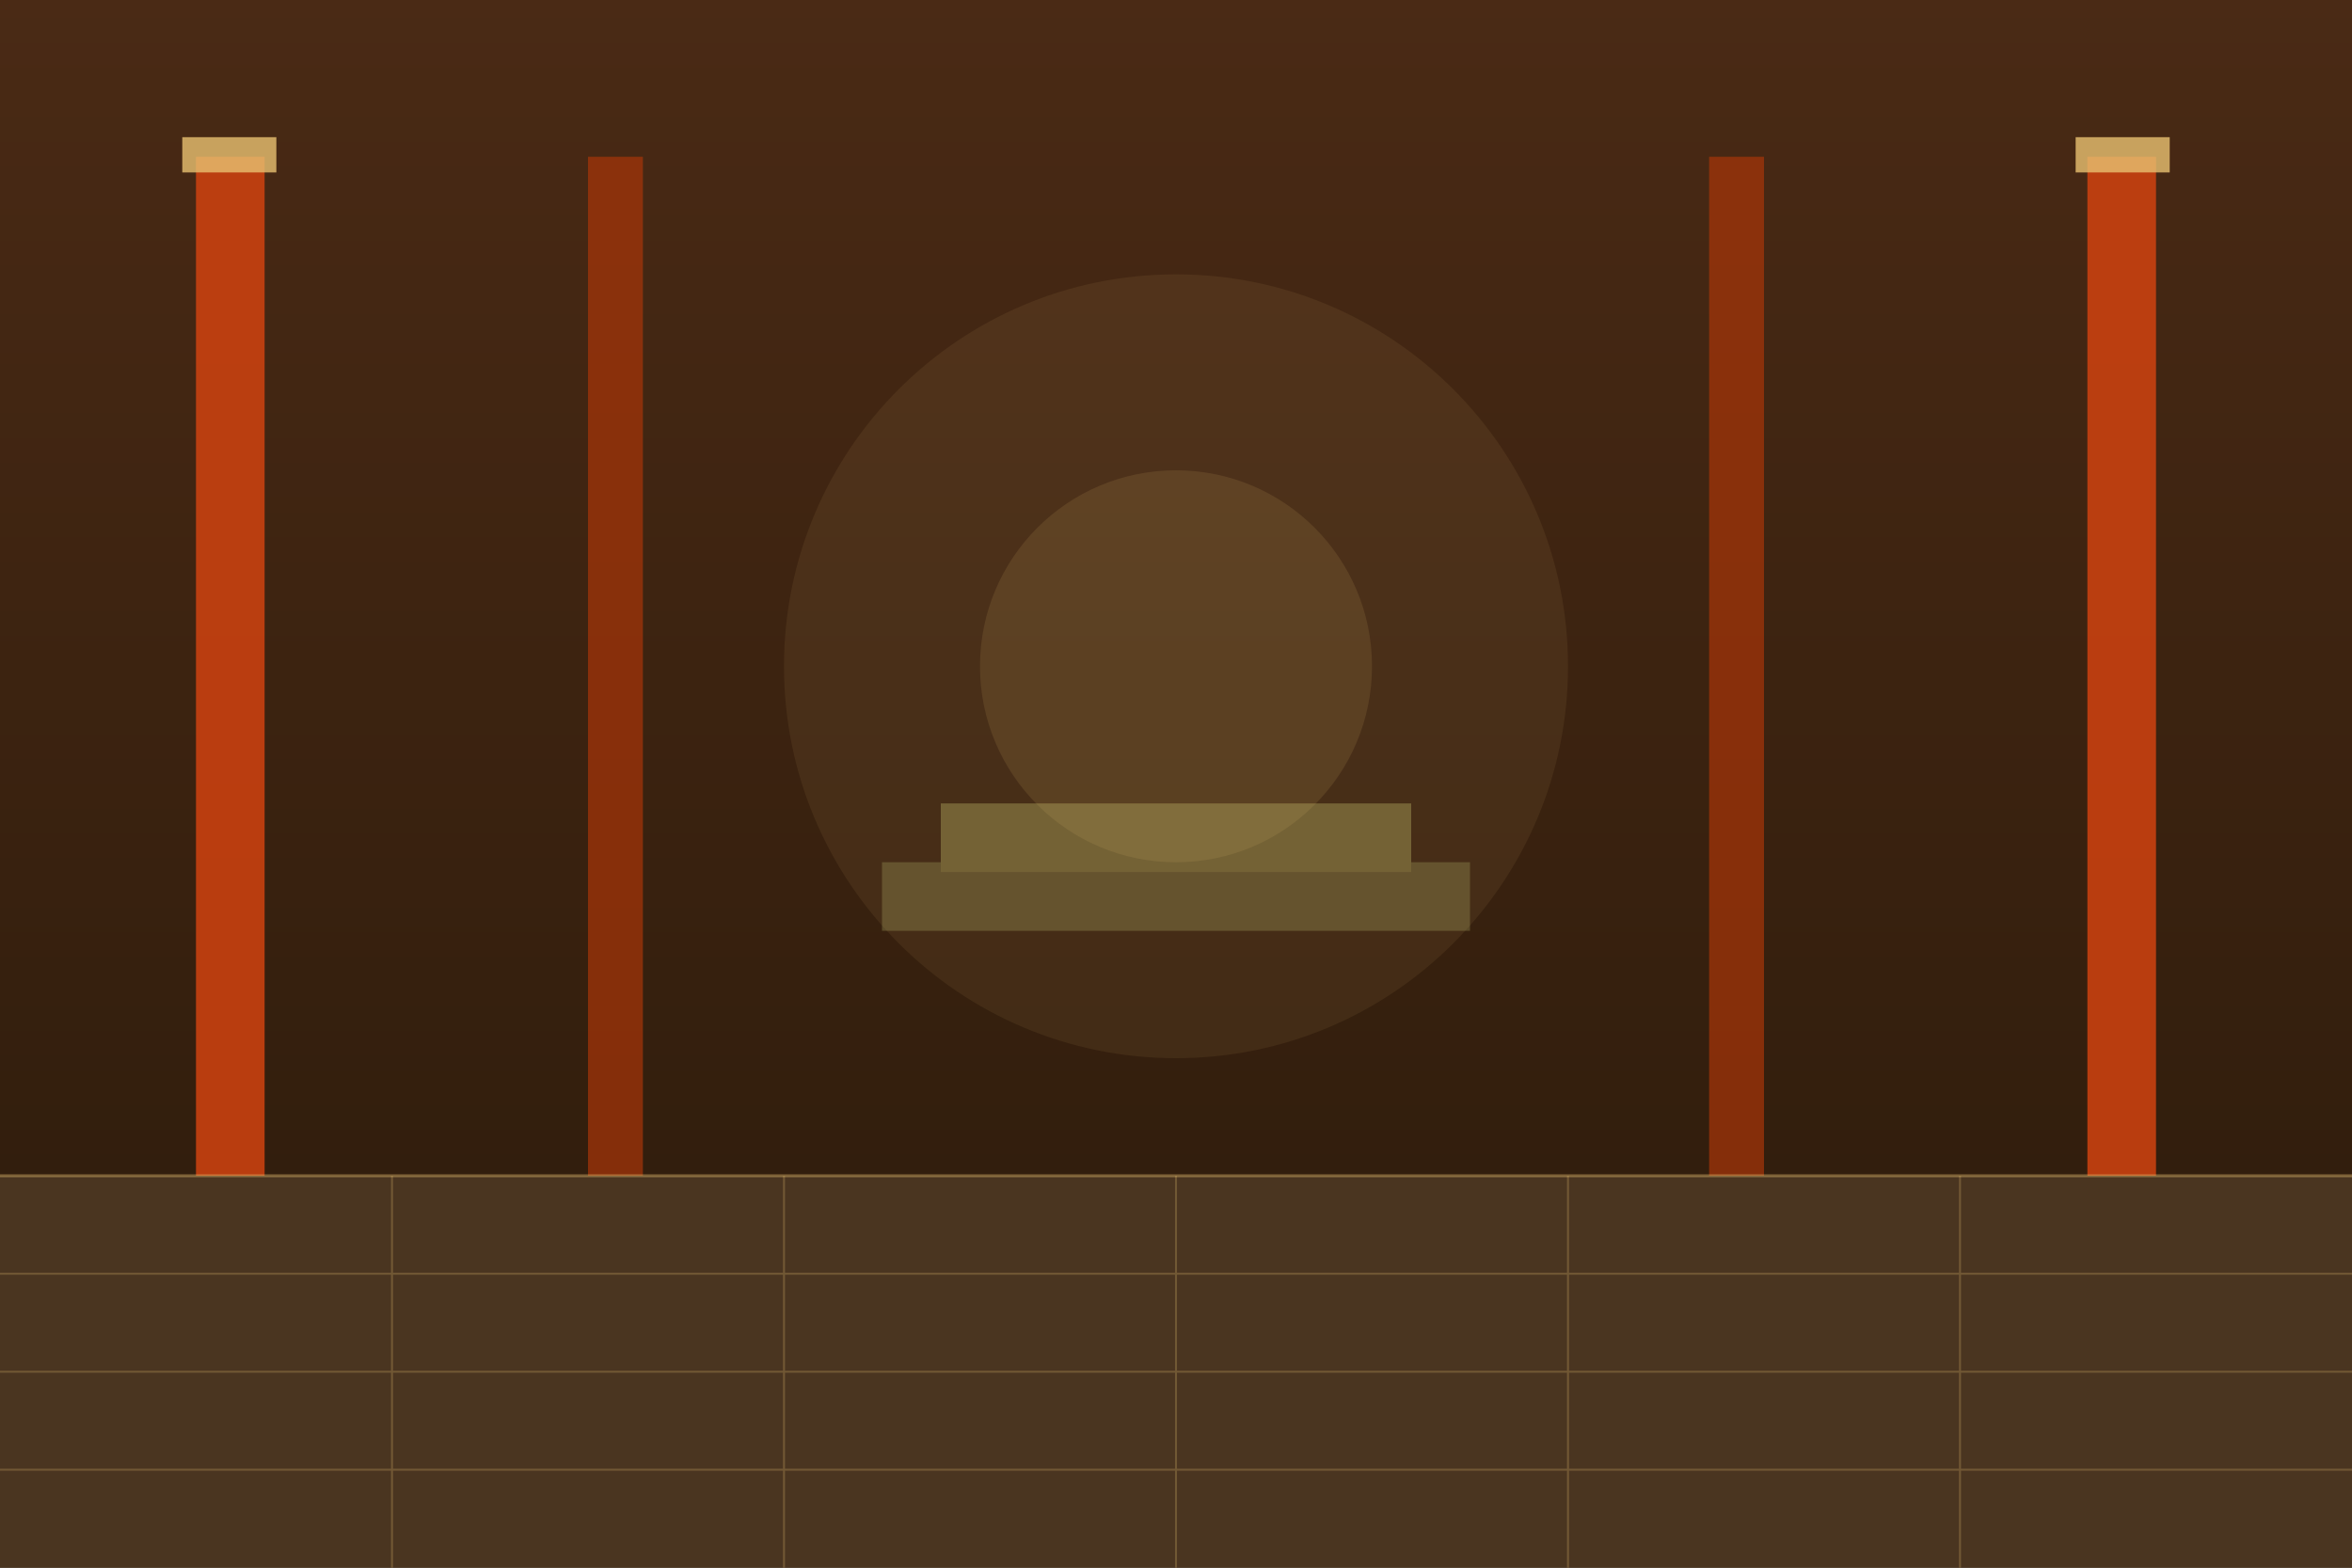
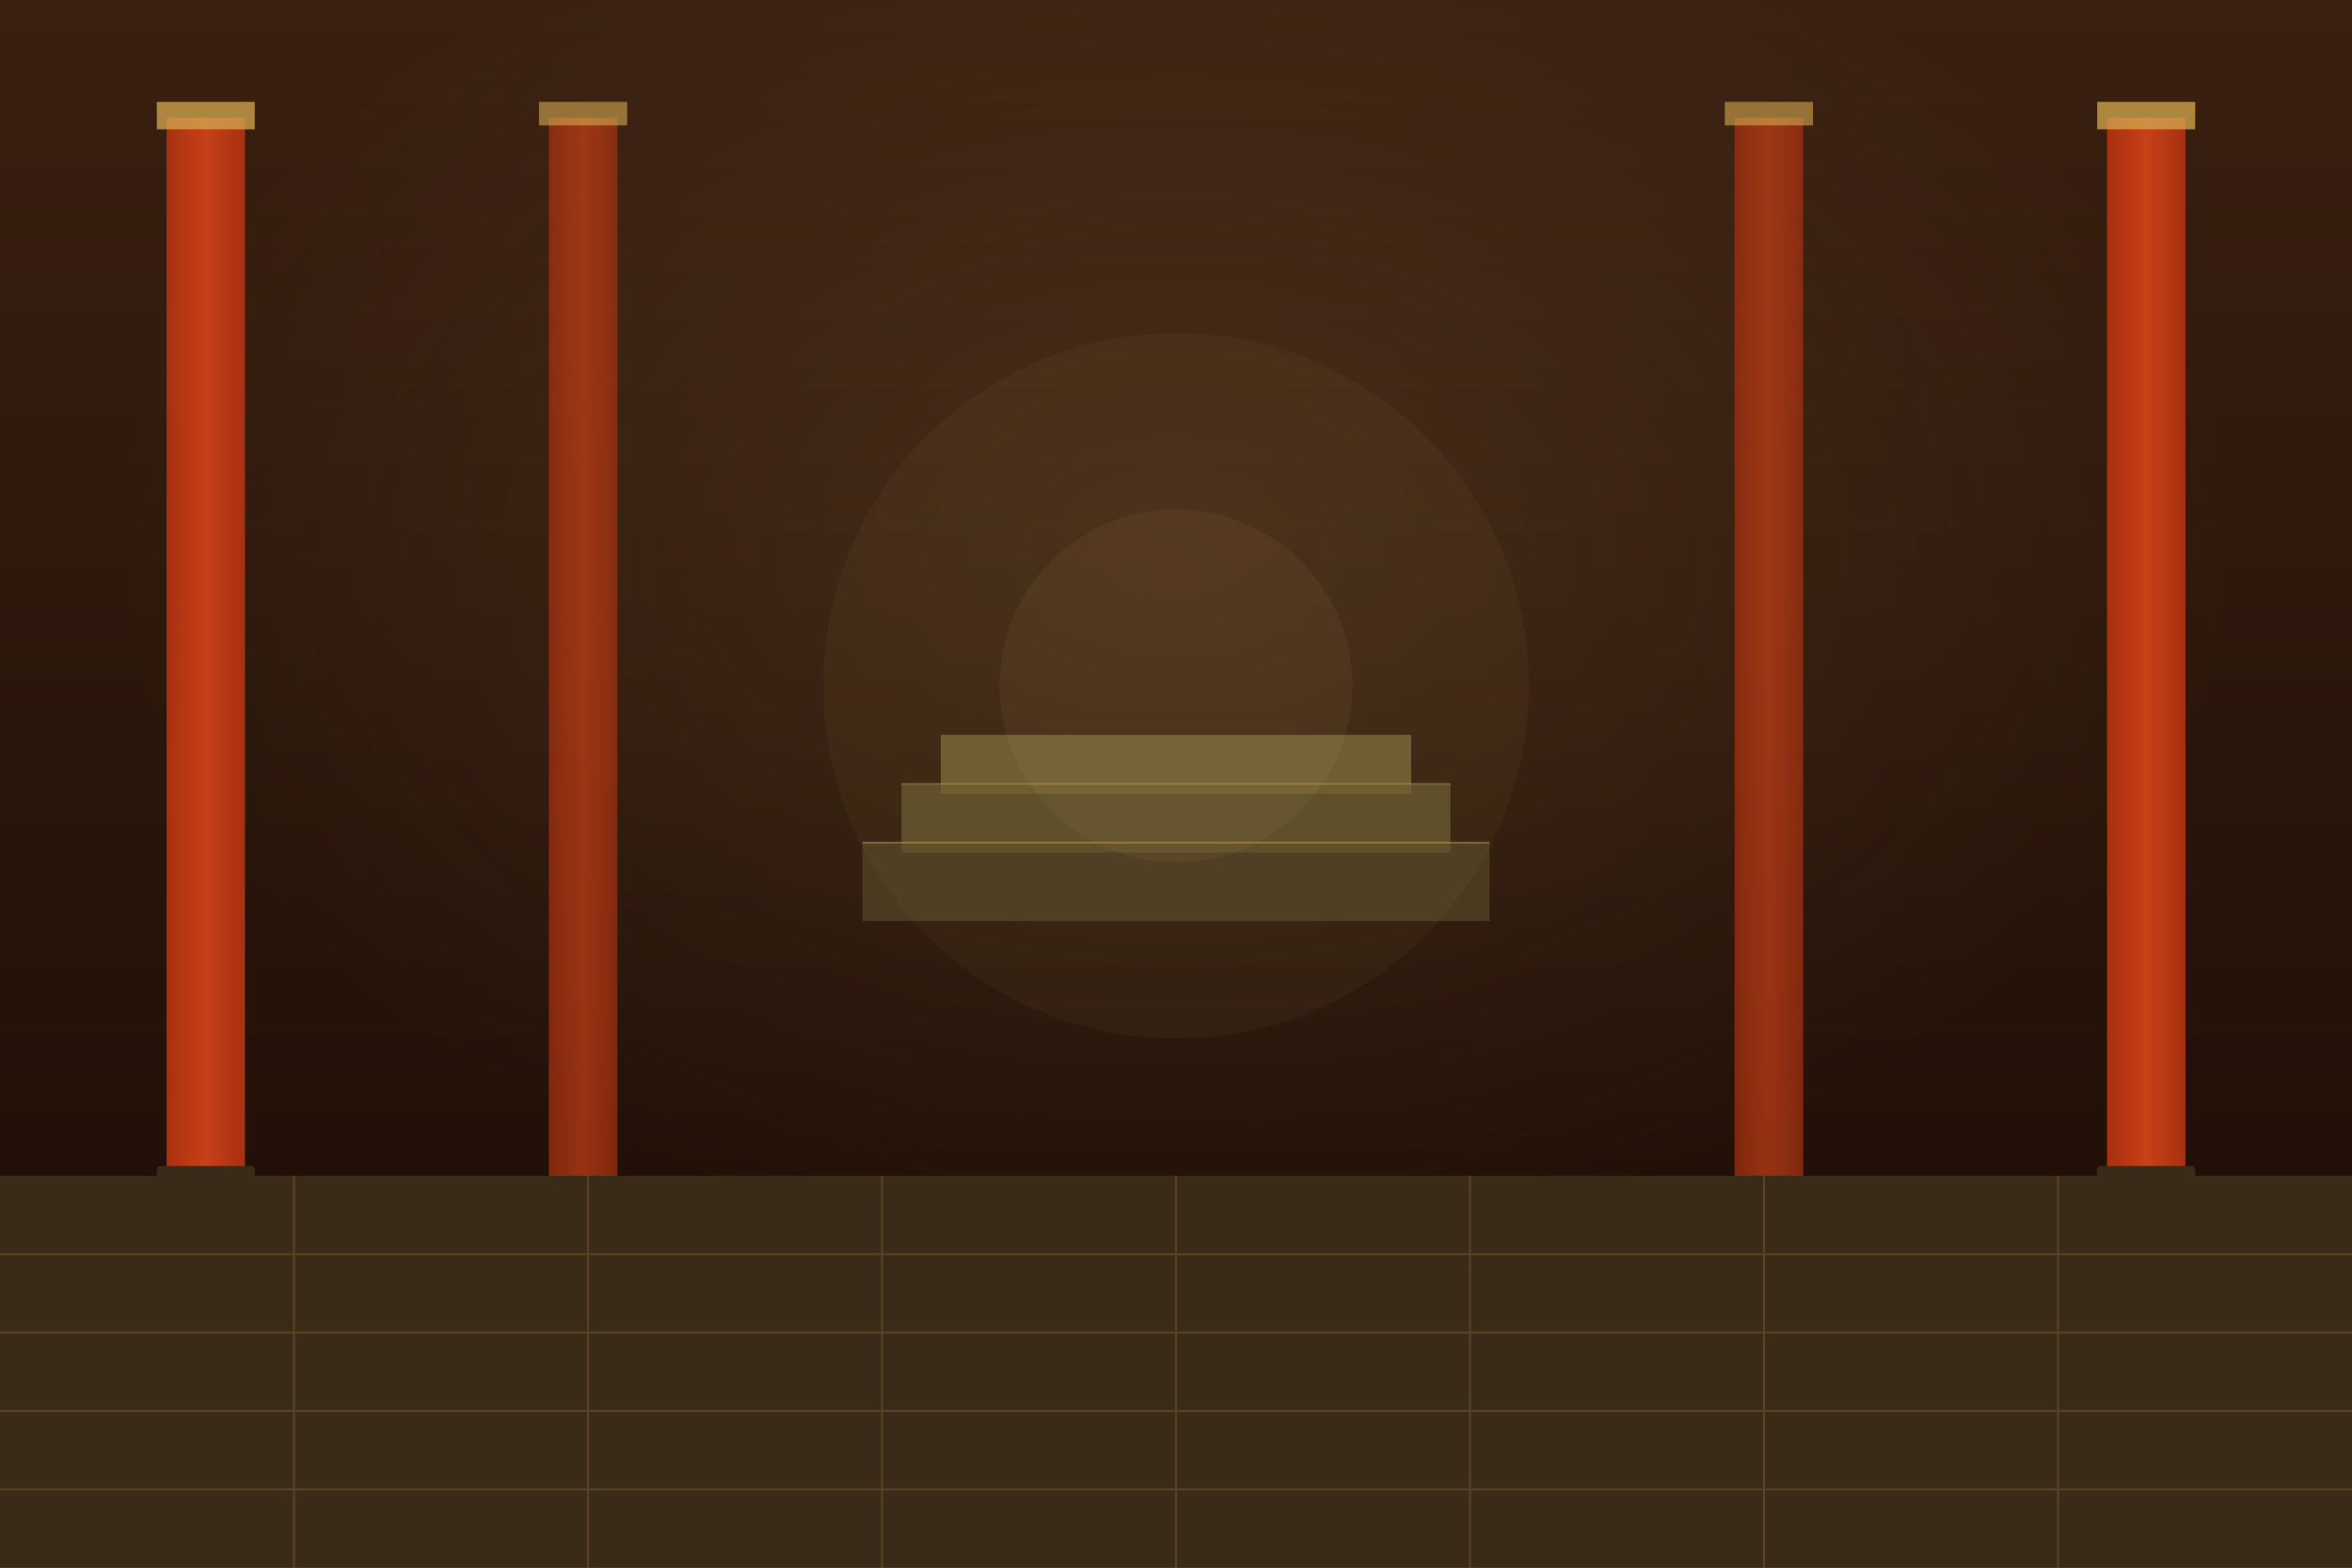
<svg xmlns="http://www.w3.org/2000/svg" viewBox="0 0 1200 800">
  <defs>
    <linearGradient id="hallBg" x1="0%" y1="0%" x2="0%" y2="100%">
-       <stop offset="0%" stop-color="#4a2a15" />
-       <stop offset="100%" stop-color="#2a1a0a" />
+       <stop offset="0%" stop-color="#3a2010" />
+       <stop offset="100%" stop-color="#1a0a05" />
    </linearGradient>
+     <linearGradient id="pillarGrad" x1="0%" y1="0%" x2="100%" y2="0%">
+       <stop offset="0%" stop-color="#a83010" />
+       <stop offset="50%" stop-color="#c84018" />
+       <stop offset="100%" stop-color="#a83010" />
+     </linearGradient>
+     <radialGradient id="hallLight" cx="50%" cy="35%" r="45%">
+       <stop offset="0%" stop-color="#e8c070" stop-opacity="0.12" />
+       <stop offset="100%" stop-color="#e8c070" stop-opacity="0" />
+     </radialGradient>
  </defs>
  <rect width="1200" height="800" fill="url(#hallBg)" />
-   <rect x="100" y="80" width="35" height="520" fill="#c84010" opacity="0.9" />
-   <rect x="1065" y="80" width="35" height="520" fill="#c84010" opacity="0.9" />
-   <rect x="300" y="80" width="28" height="520" fill="#a83508" opacity="0.7" />
-   <rect x="872" y="80" width="28" height="520" fill="#a83508" opacity="0.7" />
-   <rect x="93" y="70" width="48" height="18" fill="#e8c070" opacity="0.8" />
-   <rect x="1059" y="70" width="48" height="18" fill="#e8c070" opacity="0.8" />
-   <rect x="0" y="600" width="1200" height="200" fill="#4a3520" />
-   <line x1="0" y1="600" x2="1200" y2="600" stroke="#e8c070" stroke-width="1.5" opacity="0.4" />
-   <g opacity="0.25">
-     <line x1="0" y1="650" x2="1200" y2="650" stroke="#e8c070" />
-     <line x1="0" y1="700" x2="1200" y2="700" stroke="#e8c070" />
-     <line x1="0" y1="750" x2="1200" y2="750" stroke="#e8c070" />
-     <line x1="200" y1="600" x2="200" y2="800" stroke="#e8c070" />
-     <line x1="400" y1="600" x2="400" y2="800" stroke="#e8c070" />
-     <line x1="600" y1="600" x2="600" y2="800" stroke="#e8c070" />
-     <line x1="800" y1="600" x2="800" y2="800" stroke="#e8c070" />
-     <line x1="1000" y1="600" x2="1000" y2="800" stroke="#e8c070" />
+   <rect width="1200" height="800" fill="url(#hallLight)" />
+   <rect x="85" y="60" width="40" height="540" fill="url(#pillarGrad)" />
+   <rect x="1075" y="60" width="40" height="540" fill="url(#pillarGrad)" />
+   <rect x="280" y="60" width="35" height="540" fill="url(#pillarGrad)" opacity="0.7" />
+   <rect x="885" y="60" width="35" height="540" fill="url(#pillarGrad)" opacity="0.7" />
+   <rect x="80" y="52" width="50" height="14" fill="#d4a850" opacity="0.75" />
+   <rect x="1070" y="52" width="50" height="14" fill="#d4a850" opacity="0.75" />
+   <rect x="275" y="52" width="45" height="12" fill="#d4a850" opacity="0.6" />
+   <rect x="880" y="52" width="45" height="12" fill="#d4a850" opacity="0.6" />
+   <rect x="80" y="595" width="50" height="10" fill="#3a2a18" rx="2" />
+   <rect x="1070" y="595" width="50" height="10" fill="#3a2a18" rx="2" />
+   <rect x="0" y="600" width="1200" height="200" fill="#3a2a18" />
+   <g opacity="0.2">
+     <line x1="0" y1="640" x2="1200" y2="640" stroke="#d4a850" />
+     <line x1="0" y1="680" x2="1200" y2="680" stroke="#d4a850" />
+     <line x1="0" y1="720" x2="1200" y2="720" stroke="#d4a850" />
+     <line x1="0" y1="760" x2="1200" y2="760" stroke="#d4a850" />
+     <line x1="150" y1="600" x2="150" y2="800" stroke="#d4a850" />
+     <line x1="300" y1="600" x2="300" y2="800" stroke="#d4a850" />
+     <line x1="450" y1="600" x2="450" y2="800" stroke="#d4a850" />
+     <line x1="600" y1="600" x2="600" y2="800" stroke="#d4a850" />
+     <line x1="750" y1="600" x2="750" y2="800" stroke="#d4a850" />
+     <line x1="900" y1="600" x2="900" y2="800" stroke="#d4a850" />
+     <line x1="1050" y1="600" x2="1050" y2="800" stroke="#d4a850" />
  </g>
-   <rect x="450" y="440" width="300" height="35" fill="#5a4a28" />
-   <rect x="480" y="410" width="240" height="35" fill="#6a5a30" />
-   <circle cx="600" cy="340" r="200" fill="#e8c070" opacity="0.08" />
-   <circle cx="600" cy="340" r="100" fill="#e8c070" opacity="0.12" />
+   <rect x="440" y="430" width="320" height="40" fill="#4a3a20" />
+   <rect x="460" y="400" width="280" height="35" fill="#5a4a28" />
+   <rect x="480" y="375" width="240" height="30" fill="#6a5a30" />
+   <line x1="440" y1="430" x2="760" y2="430" stroke="#d4a850" stroke-width="1" opacity="0.4" />
+   <line x1="460" y1="400" x2="740" y2="400" stroke="#d4a850" stroke-width="1" opacity="0.3" />
+   <circle cx="600" cy="350" r="180" fill="#e8c070" opacity="0.04" />
+   <circle cx="600" cy="350" r="90" fill="#e8c070" opacity="0.06" />
</svg>
